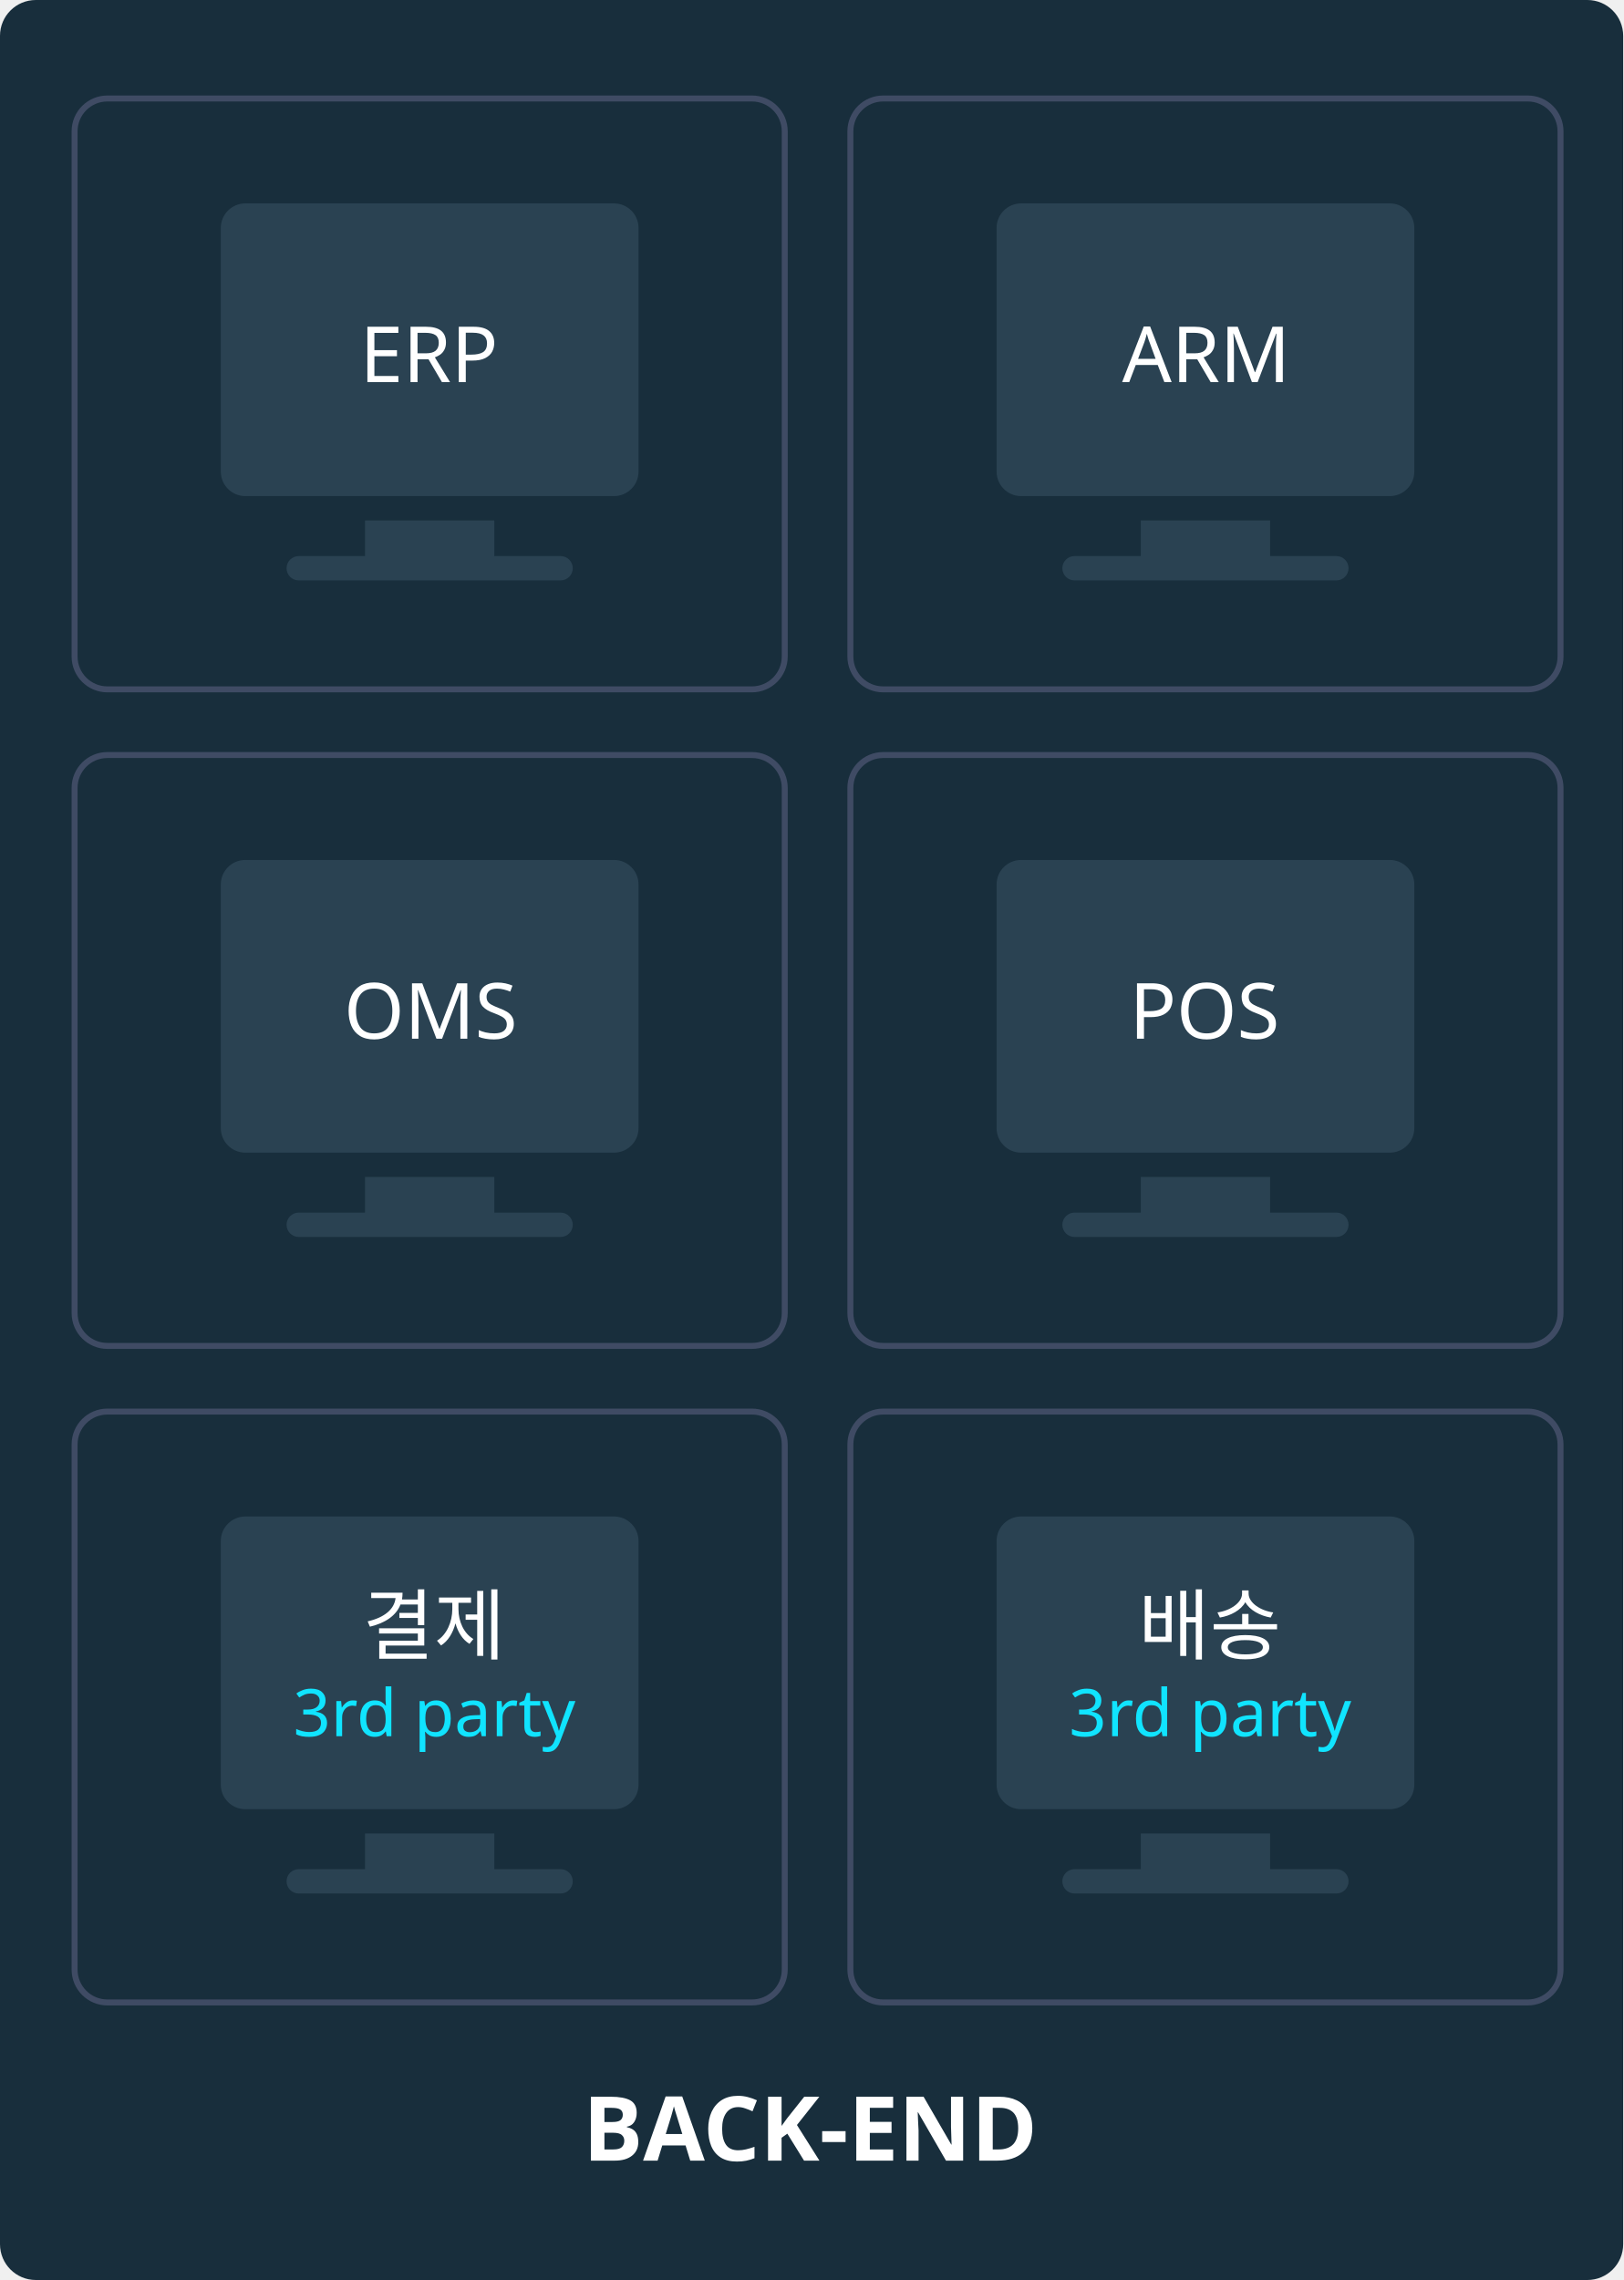
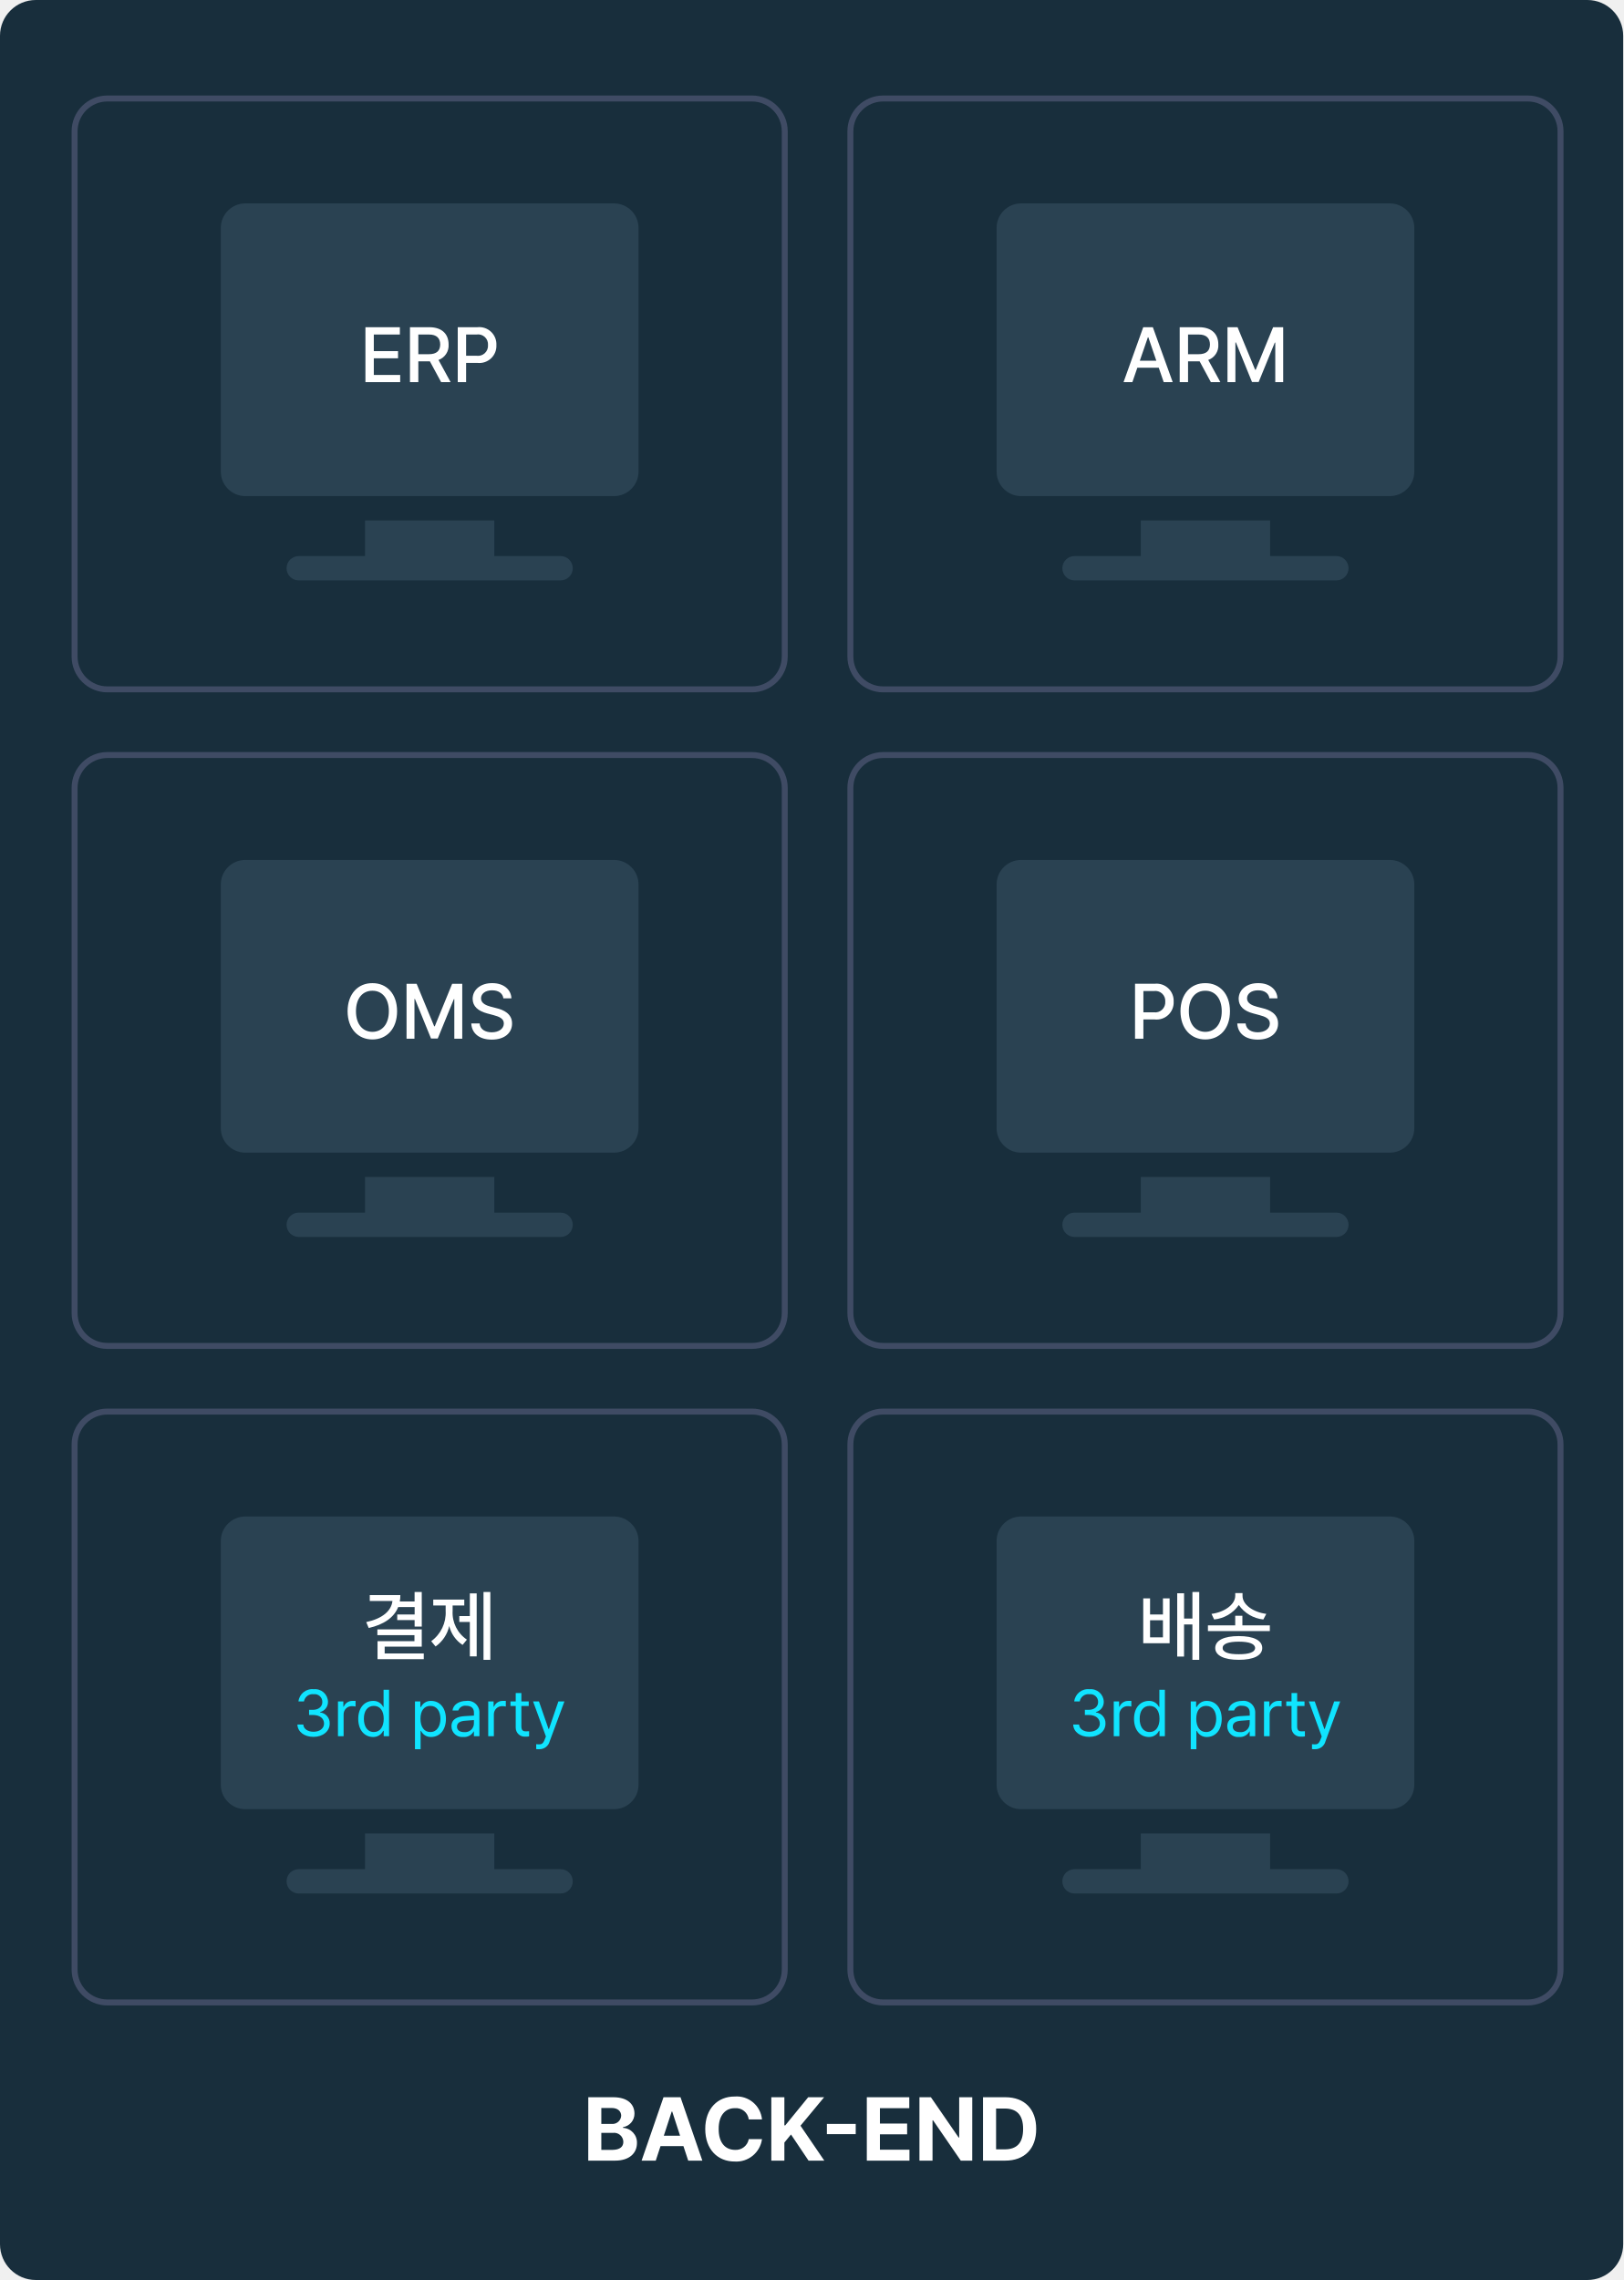
<svg xmlns="http://www.w3.org/2000/svg" width="272" height="382" viewBox="0 0 272 382">
  <g id="그룹_5865" data-name="그룹 5865" transform="translate(-44 -7258)">
    <rect id="사각형_2448" data-name="사각형 2448" width="272" height="382" rx="6" transform="translate(44 7258)" fill="#182e3c" />
    <g id="사각형_2067" data-name="사각형 2067" transform="translate(56 7274)" fill="none" stroke="#3f4b64" stroke-width="1">
      <rect width="120" height="100" rx="6" stroke="none" />
      <rect x="0.5" y="0.5" width="119" height="99" rx="5.5" fill="none" />
    </g>
    <g id="사각형_2449" data-name="사각형 2449" transform="translate(186 7274)" fill="none" stroke="#3f4b64" stroke-width="1">
      <rect width="120" height="100" rx="6" stroke="none" />
      <rect x="0.5" y="0.5" width="119" height="99" rx="5.5" fill="none" />
    </g>
    <g id="그룹_5009" data-name="그룹 5009" transform="translate(81 7292.079)">
      <g id="monitor">
        <path id="패스_25742" data-name="패스 25742" d="M65.9,25H4.1A4.111,4.111,0,0,0,0,29.109V69.93a4.111,4.111,0,0,0,4.1,4.109H65.9A4.111,4.111,0,0,0,70,69.93V29.109A4.111,4.111,0,0,0,65.9,25Z" transform="translate(0 -25)" fill="#2a4252" />
        <path id="패스_25743" data-name="패스 25743" d="M126.941,418.976H115.833V413H94.165v5.976H83.057a2.037,2.037,0,1,0,0,4.074h43.884a2.037,2.037,0,1,0,0-4.074Z" transform="translate(-69.999 -359.886)" fill="#2a4252" />
      </g>
-       <text id="ERP" transform="translate(35 29.947)" fill="#fff" font-size="13" font-family="Pretendard-Medium, Pretendard" font-weight="500">
-         <tspan x="-11.7" y="0">ERP</tspan>
-       </text>
+       <path id="패스_27410" data-name="패스 27410" d="M-10.764,0H-4.94V-1.2H-9.36V-4H-5.3V-5.2H-9.36V-7.982h4.368V-9.2h-5.772ZM-3.3,0h1.4V-3.484H.039L1.924,0H3.51L1.482-3.718a2.559,2.559,0,0,0,1.69-2.6c0-1.69-1.053-2.873-3.2-2.886H-3.3Zm1.4-4.68v-3.3H-.156c1.352-.013,1.911.637,1.924,1.664C1.755-5.278,1.2-4.68-.156-4.68ZM4.706,0h1.4V-3.224H7.982a2.866,2.866,0,0,0,3.2-2.99,2.872,2.872,0,0,0-3.2-2.99H4.706Zm1.4-4.42V-7.982H7.852A1.664,1.664,0,0,1,9.776-6.214,1.687,1.687,0,0,1,7.852-4.42Z" transform="translate(35 29.947)" fill="#fff" />
    </g>
    <g id="그룹_5862" data-name="그룹 5862" transform="translate(211 7292.079)">
      <g id="monitor-2" data-name="monitor">
        <path id="패스_25742-2" data-name="패스 25742" d="M65.9,25H4.1A4.111,4.111,0,0,0,0,29.109V69.93a4.111,4.111,0,0,0,4.1,4.109H65.9A4.111,4.111,0,0,0,70,69.93V29.109A4.111,4.111,0,0,0,65.9,25Z" transform="translate(0 -25)" fill="#2a4252" />
        <path id="패스_25743-2" data-name="패스 25743" d="M126.941,418.976H115.833V413H94.165v5.976H83.057a2.037,2.037,0,1,0,0,4.074h43.884a2.037,2.037,0,1,0,0-4.074Z" transform="translate(-69.999 -359.886)" fill="#2a4252" />
      </g>
-       <text id="Arm" transform="translate(35 29.947)" fill="#fff" font-size="13" font-family="Pretendard-Medium, Pretendard" font-weight="500">
-         <tspan x="-13.962" y="0">ARM</tspan>
-       </text>
+       <path id="패스_27411" data-name="패스 27411" d="M-12.246,0l.832-2.418h3.588L-6.994,0h1.508L-8.814-9.2h-1.612l-3.3,9.2ZM-11-3.588l1.352-3.926h.078l1.339,3.926ZM-4.316,0h1.4V-3.484H-.975L.91,0H2.5L.468-3.718a2.559,2.559,0,0,0,1.69-2.6c0-1.69-1.053-2.873-3.2-2.886H-4.316Zm1.4-4.68v-3.3H-1.17C.182-7.995.741-7.345.754-6.318.741-5.278.182-4.68-1.17-4.68ZM3.692-9.2V0H5.018V-6.656H5.1L7.8-.026H8.918l2.7-6.6H11.7V0h1.326V-9.2h-1.69L8.424-2.08h-.1L5.382-9.2Z" transform="translate(35 29.947)" fill="#fff" />
    </g>
    <g id="사각형_2444" data-name="사각형 2444" transform="translate(56 7384)" fill="none" stroke="#3f4b64" stroke-width="1">
      <rect width="120" height="100" rx="6" stroke="none" />
      <rect x="0.5" y="0.5" width="119" height="99" rx="5.5" fill="none" />
    </g>
    <g id="사각형_2450" data-name="사각형 2450" transform="translate(186 7384)" fill="none" stroke="#3f4b64" stroke-width="1">
      <rect width="120" height="100" rx="6" stroke="none" />
      <rect x="0.5" y="0.5" width="119" height="99" rx="5.5" fill="none" />
    </g>
    <g id="그룹_5841" data-name="그룹 5841" transform="translate(81 7402.079)">
      <g id="monitor-3" data-name="monitor">
        <path id="패스_25742-3" data-name="패스 25742" d="M65.9,25H4.1A4.111,4.111,0,0,0,0,29.109V69.93a4.111,4.111,0,0,0,4.1,4.109H65.9A4.111,4.111,0,0,0,70,69.93V29.109A4.111,4.111,0,0,0,65.9,25Z" transform="translate(0 -25)" fill="#2a4252" />
        <path id="패스_25743-3" data-name="패스 25743" d="M126.941,418.976H115.833V413H94.165v5.976H83.057a2.037,2.037,0,1,0,0,4.074h43.884a2.037,2.037,0,1,0,0-4.074Z" transform="translate(-69.999 -359.886)" fill="#2a4252" />
      </g>
-       <text id="Oms" transform="translate(35 29.947)" fill="#fff" font-size="13" font-family="Pretendard-Medium, Pretendard" font-weight="500">
-         <tspan x="-14.378" y="0">OMS</tspan>
-       </text>
+       <path id="패스_27412" data-name="패스 27412" d="M-5.46-4.6c0-2.938-1.755-4.719-4.134-4.706-2.392-.013-4.147,1.768-4.16,4.706C-13.741-1.664-11.986.13-9.594.13S-5.46-1.651-5.46-4.6Zm-6.89,0c0-2.223,1.17-3.445,2.756-3.432C-8.021-8.047-6.838-6.825-6.838-4.6S-8.021-1.157-9.594-1.144C-11.18-1.157-12.35-2.366-12.35-4.6Zm8.476-4.6V0h1.326V-6.656h.078l2.7,6.63H1.352l2.7-6.6h.078V0H5.46V-9.2H3.77L.858-2.08h-.1L-2.184-9.2ZM12.35-6.76H13.7c-.052-1.5-1.352-2.561-3.224-2.548C8.619-9.321,7.215-8.268,7.2-6.682,7.215-5.4,8.125-4.641,9.62-4.238l1.066.286c.988.26,1.742.585,1.742,1.4,0,.884-.845,1.482-2.028,1.482-1.066,0-1.95-.481-2.028-1.482h-1.4C7.059-.871,8.346.156,10.4.156c2.171,0,3.419-1.144,3.406-2.7.013-1.651-1.456-2.3-2.626-2.574l-.91-.234c-.715-.195-1.664-.533-1.664-1.4,0-.78.715-1.352,1.846-1.352C11.505-8.112,12.246-7.618,12.35-6.76Z" transform="translate(35 29.947)" fill="#fff" />
    </g>
    <g id="그룹_5863" data-name="그룹 5863" transform="translate(211 7402.079)">
      <g id="monitor-4" data-name="monitor">
        <path id="패스_25742-4" data-name="패스 25742" d="M65.9,25H4.1A4.111,4.111,0,0,0,0,29.109V69.93a4.111,4.111,0,0,0,4.1,4.109H65.9A4.111,4.111,0,0,0,70,69.93V29.109A4.111,4.111,0,0,0,65.9,25Z" transform="translate(0 -25)" fill="#2a4252" />
        <path id="패스_25743-4" data-name="패스 25743" d="M126.941,418.976H115.833V413H94.165v5.976H83.057a2.037,2.037,0,1,0,0,4.074h43.884a2.037,2.037,0,1,0,0-4.074Z" transform="translate(-69.999 -359.886)" fill="#2a4252" />
      </g>
-       <text id="pos" transform="translate(35 29.947)" fill="#fff" font-size="13" font-family="Pretendard-Medium, Pretendard" font-weight="500">
-         <tspan x="-12.74" y="0">POS</tspan>
-       </text>
+       <path id="패스_27413" data-name="패스 27413" d="M-11.8,0h1.4V-3.224h1.872a2.866,2.866,0,0,0,3.2-2.99,2.872,2.872,0,0,0-3.2-2.99H-11.8Zm1.4-4.42V-7.982h1.742A1.664,1.664,0,0,1-6.734-6.214,1.687,1.687,0,0,1-8.658-4.42ZM4.108-4.6c0-2.938-1.755-4.719-4.134-4.706C-2.418-9.321-4.173-7.54-4.186-4.6-4.173-1.664-2.418.13-.026.13S4.108-1.651,4.108-4.6Zm-6.89,0c0-2.223,1.17-3.445,2.756-3.432C1.547-8.047,2.73-6.825,2.73-4.6S1.547-1.157-.026-1.144C-1.612-1.157-2.782-2.366-2.782-4.6ZM10.712-6.76h1.352c-.052-1.5-1.352-2.561-3.224-2.548-1.859-.013-3.263,1.04-3.276,2.626.013,1.287.923,2.041,2.418,2.444l1.066.286c.988.26,1.742.585,1.742,1.4,0,.884-.845,1.482-2.028,1.482-1.066,0-1.95-.481-2.028-1.482H5.33C5.421-.871,6.708.156,8.762.156c2.171,0,3.419-1.144,3.406-2.7.013-1.651-1.456-2.3-2.626-2.574l-.91-.234c-.715-.195-1.664-.533-1.664-1.4,0-.78.715-1.352,1.846-1.352C9.867-8.112,10.608-7.618,10.712-6.76Z" transform="translate(35 29.947)" fill="#fff" />
    </g>
    <g id="사각형_2446" data-name="사각형 2446" transform="translate(56 7494)" fill="none" stroke="#3f4b64" stroke-width="1">
      <rect width="120" height="100" rx="6" stroke="none" />
      <rect x="0.5" y="0.5" width="119" height="99" rx="5.5" fill="none" />
    </g>
    <g id="사각형_2451" data-name="사각형 2451" transform="translate(186 7494)" fill="none" stroke="#3f4b64" stroke-width="1">
      <rect width="120" height="100" rx="6" stroke="none" />
      <rect x="0.5" y="0.5" width="119" height="99" rx="5.5" fill="none" />
    </g>
    <g id="그룹_5843" data-name="그룹 5843" transform="translate(81 7512.079)">
      <g id="monitor-5" data-name="monitor">
        <path id="패스_25742-5" data-name="패스 25742" d="M65.9,25H4.1A4.111,4.111,0,0,0,0,29.109V69.93a4.111,4.111,0,0,0,4.1,4.109H65.9A4.111,4.111,0,0,0,70,69.93V29.109A4.111,4.111,0,0,0,65.9,25Z" transform="translate(0 -25)" fill="#2a4252" />
        <path id="패스_25743-5" data-name="패스 25743" d="M126.941,418.976H115.833V413H94.165v5.976H83.057a2.037,2.037,0,1,0,0,4.074h43.884a2.037,2.037,0,1,0,0-4.074Z" transform="translate(-69.999 -359.886)" fill="#2a4252" />
      </g>
-       <text id="결제" transform="translate(35 22.947)" fill="#fff" font-size="13" font-family="Pretendard-Medium, Pretendard" font-weight="500">
-         <tspan x="-11.232" y="0">결제</tspan>
-       </text>
-       <text id="_3rd_party" data-name="3rd party" transform="translate(35 36.813)" fill="#10e4ff" font-size="11" font-family="Pretendard-Regular, Pretendard">
-         <tspan x="-22.869" y="0">3rd party</tspan>
-       </text>
+       <path id="패스_27414" data-name="패스 27414" d="M-1.326-10.3h-1.2V-8.71H-5.005a5.614,5.614,0,0,0,.091-1.066h-5.122v.988h3.8c-.195,1.677-1.677,2.938-4.394,3.536l.416.988c2.522-.572,4.238-1.742,4.94-3.51h2.756v1.248H-5.434v.936h2.912V-4.5h1.2ZM-8.762-3.068h6.214v1.014H-8.736V.962H-.988V0H-7.54V-1.144h6.214V-4.03H-8.762ZM10.166-10.3H9.022V1.066h1.144ZM.26-2.054l.728.884A5.663,5.663,0,0,0,3.276-4.6,5.287,5.287,0,0,0,5.512-1.43l.728-.884a5.414,5.414,0,0,1-2.392-4.81v-.91H5.8v-.988H.6v.988h2.08v.91A5.863,5.863,0,0,1,.26-2.054ZM4.966-5.278H6.734V.494H7.878V-10.062H6.734v3.8H4.966Z" transform="translate(35 22.947)" fill="#fff" />
+       <path id="패스_27415" data-name="패스 27415" d="M-19.459.11c1.562,0,2.717-.946,2.706-2.222a1.789,1.789,0,0,0-1.606-1.87v-.066a1.732,1.732,0,0,0,1.32-1.738,2.163,2.163,0,0,0-2.376-2.09A2.327,2.327,0,0,0-21.989-5.83h.924a1.473,1.473,0,0,1,1.628-1.21,1.288,1.288,0,0,1,1.452,1.3c.011.792-.649,1.331-1.606,1.32h-.616v.858h.616c1.221,0,1.892.6,1.892,1.452,0,.8-.737,1.364-1.76,1.364-.935,0-1.672-.462-1.716-1.21h-.99C-22.11-.726-21,.11-19.459.11ZM-15.367,0h.946V-3.674a1.366,1.366,0,0,1,1.452-1.364,2.185,2.185,0,0,1,.55.066v-.946c-.1,0-.33-.011-.462,0A1.561,1.561,0,0,0-14.4-4.95h-.066v-.88h-.9Zm5.885.132A1.83,1.83,0,0,0-7.788-.9H-7.7V0h.9V-7.788h-.924v2.882h-.066A1.8,1.8,0,0,0-9.482-5.918c-1.463.011-2.486,1.166-2.486,3.014S-10.945.121-9.482.132Zm-1.54-3.058c-.011-1.21.539-2.156,1.672-2.156,1.078,0,1.65.869,1.65,2.156C-7.7-1.606-8.294-.7-9.35-.7-10.461-.7-11.033-1.683-11.022-2.926Zm8.558,5.1h.946V-.9h.066A1.816,1.816,0,0,0,.242.132C1.7.121,2.717-1.045,2.728-2.9,2.717-4.752,1.7-5.907.242-5.918A1.813,1.813,0,0,0-1.452-4.906h-.11V-5.83h-.9Zm.924-5.1c0-1.287.572-2.156,1.65-2.156,1.133,0,1.683.946,1.694,2.156C1.793-1.683,1.221-.7.11-.7-.957-.7-1.54-1.606-1.54-2.926ZM3.652-1.65a1.8,1.8,0,0,0,2,1.782A1.82,1.82,0,0,0,7.37-.792h.044V0h.924V-3.85a1.953,1.953,0,0,0-2.2-2.068c-1.287.011-2.2.66-2.31,1.606H4.8a1.215,1.215,0,0,1,1.3-.792c.891,0,1.331.429,1.32,1.166v.484c-.264,0-1.188.055-1.562.088C4.829-3.3,3.652-2.992,3.652-1.65Zm.924.044c0-.638.539-.935,1.386-.99l1.452-.11v.594A1.476,1.476,0,0,1,5.786-.682C5.093-.682,4.576-.99,4.576-1.606ZM9.812,0h.946V-3.674A1.366,1.366,0,0,1,12.21-5.038a2.185,2.185,0,0,1,.55.066v-.946c-.1,0-.33-.011-.462,0a1.561,1.561,0,0,0-1.518.968h-.066v-.88h-.9ZM16.6-5.83H15.367V-7.238h-.946V-5.83h-.88v.77h.88v3.63a1.491,1.491,0,0,0,1.606,1.5,2.48,2.48,0,0,0,.638-.044V-.836a4.244,4.244,0,0,1-.55.022c-.385.011-.759-.11-.748-.858V-5.06H16.6Zm1.76,8.008A1.764,1.764,0,0,0,20.119.836L22.583-5.83H21.571L19.987-1.21h-.066L18.315-5.83h-.99L19.481.044l-.176.44c-.308.858-.627.88-.99.88-.154,0-.363-.011-.462-.022v.814A2.371,2.371,0,0,0,18.359,2.178Z" transform="translate(35 36.813)" fill="#10e4ff" />
    </g>
    <g id="그룹_5864" data-name="그룹 5864" transform="translate(211 7512.079)">
      <g id="monitor-6" data-name="monitor">
        <path id="패스_25742-6" data-name="패스 25742" d="M65.9,25H4.1A4.111,4.111,0,0,0,0,29.109V69.93a4.111,4.111,0,0,0,4.1,4.109H65.9A4.111,4.111,0,0,0,70,69.93V29.109A4.111,4.111,0,0,0,65.9,25Z" transform="translate(0 -25)" fill="#2a4252" />
        <path id="패스_25743-6" data-name="패스 25743" d="M126.941,418.976H115.833V413H94.165v5.976H83.057a2.037,2.037,0,1,0,0,4.074h43.884a2.037,2.037,0,1,0,0-4.074Z" transform="translate(-69.999 -359.886)" fill="#2a4252" />
      </g>
-       <text id="배송" transform="translate(35 22.947)" fill="#fff" font-size="13" font-family="Pretendard-Medium, Pretendard" font-weight="500">
-         <tspan x="-11.232" y="0">배송</tspan>
-       </text>
-       <text id="_3rd_party-2" data-name="3rd party" transform="translate(35 36.813)" fill="#10e4ff" font-size="11" font-family="Pretendard-Regular, Pretendard">
-         <tspan x="-22.869" y="0">3rd party</tspan>
-       </text>
+       <path id="패스_27416" data-name="패스 27416" d="M-9.282-9.23h-1.144v7.514h4.42V-9.23H-7.124v2.7H-9.282Zm0,6.526v-2.86h2.158V-2.7ZM-4.732.52h1.144V-4.862h1.4V1.066H-1.04V-10.3H-2.184V-5.85h-1.4v-4.238H-4.732ZM6.188-6.318h-1.2v1.612H.416v.962H10.79v-.962h-4.6ZM1.014-6.63l.442.936A5.725,5.725,0,0,0,5.59-8.112,5.721,5.721,0,0,0,9.7-5.694l.494-.936C7.982-6.916,6.2-8.19,6.214-9.646v-.468H4.992v.468C4.979-8.2,3.2-6.916,1.014-6.63ZM1.638-.91C1.651.351,3.12,1.066,5.59,1.066S9.516.351,9.516-.91c0-1.287-1.456-2-3.926-2S1.651-2.2,1.638-.91Zm1.248,0c-.026-.7.949-1.066,2.7-1.066S8.307-1.612,8.32-.91C8.307-.234,7.332.143,5.59.13,3.835.143,2.86-.234,2.886-.91Z" transform="translate(35 22.947)" fill="#fff" />
+       <path id="패스_27417" data-name="패스 27417" d="M-19.459.11c1.562,0,2.717-.946,2.706-2.222a1.789,1.789,0,0,0-1.606-1.87v-.066a1.732,1.732,0,0,0,1.32-1.738,2.163,2.163,0,0,0-2.376-2.09A2.327,2.327,0,0,0-21.989-5.83h.924a1.473,1.473,0,0,1,1.628-1.21,1.288,1.288,0,0,1,1.452,1.3c.011.792-.649,1.331-1.606,1.32h-.616v.858h.616c1.221,0,1.892.6,1.892,1.452,0,.8-.737,1.364-1.76,1.364-.935,0-1.672-.462-1.716-1.21h-.99C-22.11-.726-21,.11-19.459.11ZM-15.367,0h.946V-3.674a1.366,1.366,0,0,1,1.452-1.364,2.185,2.185,0,0,1,.55.066v-.946c-.1,0-.33-.011-.462,0A1.561,1.561,0,0,0-14.4-4.95h-.066v-.88h-.9Zm5.885.132A1.83,1.83,0,0,0-7.788-.9H-7.7V0h.9V-7.788h-.924v2.882h-.066A1.8,1.8,0,0,0-9.482-5.918c-1.463.011-2.486,1.166-2.486,3.014S-10.945.121-9.482.132Zm-1.54-3.058c-.011-1.21.539-2.156,1.672-2.156,1.078,0,1.65.869,1.65,2.156C-7.7-1.606-8.294-.7-9.35-.7-10.461-.7-11.033-1.683-11.022-2.926Zm8.558,5.1h.946V-.9h.066A1.816,1.816,0,0,0,.242.132C1.7.121,2.717-1.045,2.728-2.9,2.717-4.752,1.7-5.907.242-5.918A1.813,1.813,0,0,0-1.452-4.906h-.11V-5.83h-.9Zm.924-5.1c0-1.287.572-2.156,1.65-2.156,1.133,0,1.683.946,1.694,2.156C1.793-1.683,1.221-.7.11-.7-.957-.7-1.54-1.606-1.54-2.926ZM3.652-1.65a1.8,1.8,0,0,0,2,1.782A1.82,1.82,0,0,0,7.37-.792h.044V0h.924V-3.85a1.953,1.953,0,0,0-2.2-2.068c-1.287.011-2.2.66-2.31,1.606H4.8a1.215,1.215,0,0,1,1.3-.792c.891,0,1.331.429,1.32,1.166v.484c-.264,0-1.188.055-1.562.088C4.829-3.3,3.652-2.992,3.652-1.65Zm.924.044c0-.638.539-.935,1.386-.99l1.452-.11v.594A1.476,1.476,0,0,1,5.786-.682C5.093-.682,4.576-.99,4.576-1.606ZM9.812,0h.946V-3.674A1.366,1.366,0,0,1,12.21-5.038a2.185,2.185,0,0,1,.55.066v-.946c-.1,0-.33-.011-.462,0a1.561,1.561,0,0,0-1.518.968h-.066v-.88h-.9ZM16.6-5.83H15.367V-7.238h-.946V-5.83h-.88v.77h.88v3.63a1.491,1.491,0,0,0,1.606,1.5,2.48,2.48,0,0,0,.638-.044V-.836a4.244,4.244,0,0,1-.55.022c-.385.011-.759-.11-.748-.858V-5.06H16.6Zm1.76,8.008A1.764,1.764,0,0,0,20.119.836L22.583-5.83H21.571L19.987-1.21h-.066L18.315-5.83h-.99L19.481.044l-.176.44c-.308.858-.627.88-.99.88-.154,0-.363-.011-.462-.022v.814A2.371,2.371,0,0,0,18.359,2.178Z" transform="translate(35 36.813)" fill="#10e4ff" />
    </g>
-     <text id="Back-end" transform="translate(180 7620)" fill="#fff" font-size="15" font-family="Pretendard-Bold, Pretendard" font-weight="700">
-       <tspan x="-38.325" y="0">BACK-END</tspan>
-     </text>
+     <path id="패스_27418" data-name="패스 27418" d="M-37.425,0h4.5c2.385,0,3.645-1.245,3.66-2.91A2.462,2.462,0,0,0-31.6-5.49v-.12a2.274,2.274,0,0,0,1.92-2.28c-.015-1.59-1.185-2.715-3.51-2.73h-4.23Zm2.19-1.8V-4.65h1.92a1.55,1.55,0,0,1,1.77,1.5c0,.81-.555,1.335-1.83,1.35Zm0-4.35V-8.82h1.74c1,0,1.575.525,1.59,1.29a1.462,1.462,0,0,1-1.62,1.38ZM-26.115,0l.8-2.43h3.84l.8,2.43h2.37l-3.66-10.62h-2.85L-28.485,0Zm1.35-4.17,1.32-4.05h.09l1.32,4.05ZM-10.53-6.9h2.22a4.252,4.252,0,0,0-4.59-3.84c-2.79-.015-4.92,1.98-4.92,5.43S-15.72.15-12.9.15A4.351,4.351,0,0,0-8.31-3.6h-2.22a2.2,2.2,0,0,1-2.31,1.8c-1.635-.015-2.745-1.215-2.73-3.51-.015-2.22,1.08-3.5,2.73-3.48A2.152,2.152,0,0,1-10.53-6.9ZM-6.75,0h2.19V-3.03l1.11-1.35L-.51,0H2.13L-1.86-5.85,2.1-10.62H-.57L-4.41-5.91h-.15v-4.71H-6.75ZM7.395-6.15H2.565v1.71h4.83ZM9.255,0H16.4V-1.83h-4.95V-4.41h4.56v-1.8h-4.56V-8.79h4.92v-1.83H9.255Zm17.67-10.62h-2.19v6.75h-.09l-4.65-6.75h-1.92V0h2.19V-6.75h.09L25,0h1.92ZM32.445,0c3.24,0,5.205-2,5.19-5.31.015-3.315-1.95-5.3-5.13-5.31h-3.78V0Zm-1.53-1.89V-8.73h1.47c1.995.015,3.06,1.05,3.06,3.42s-1.065,3.42-3.09,3.42Z" transform="translate(180 7620)" fill="#fff" />
  </g>
</svg>
